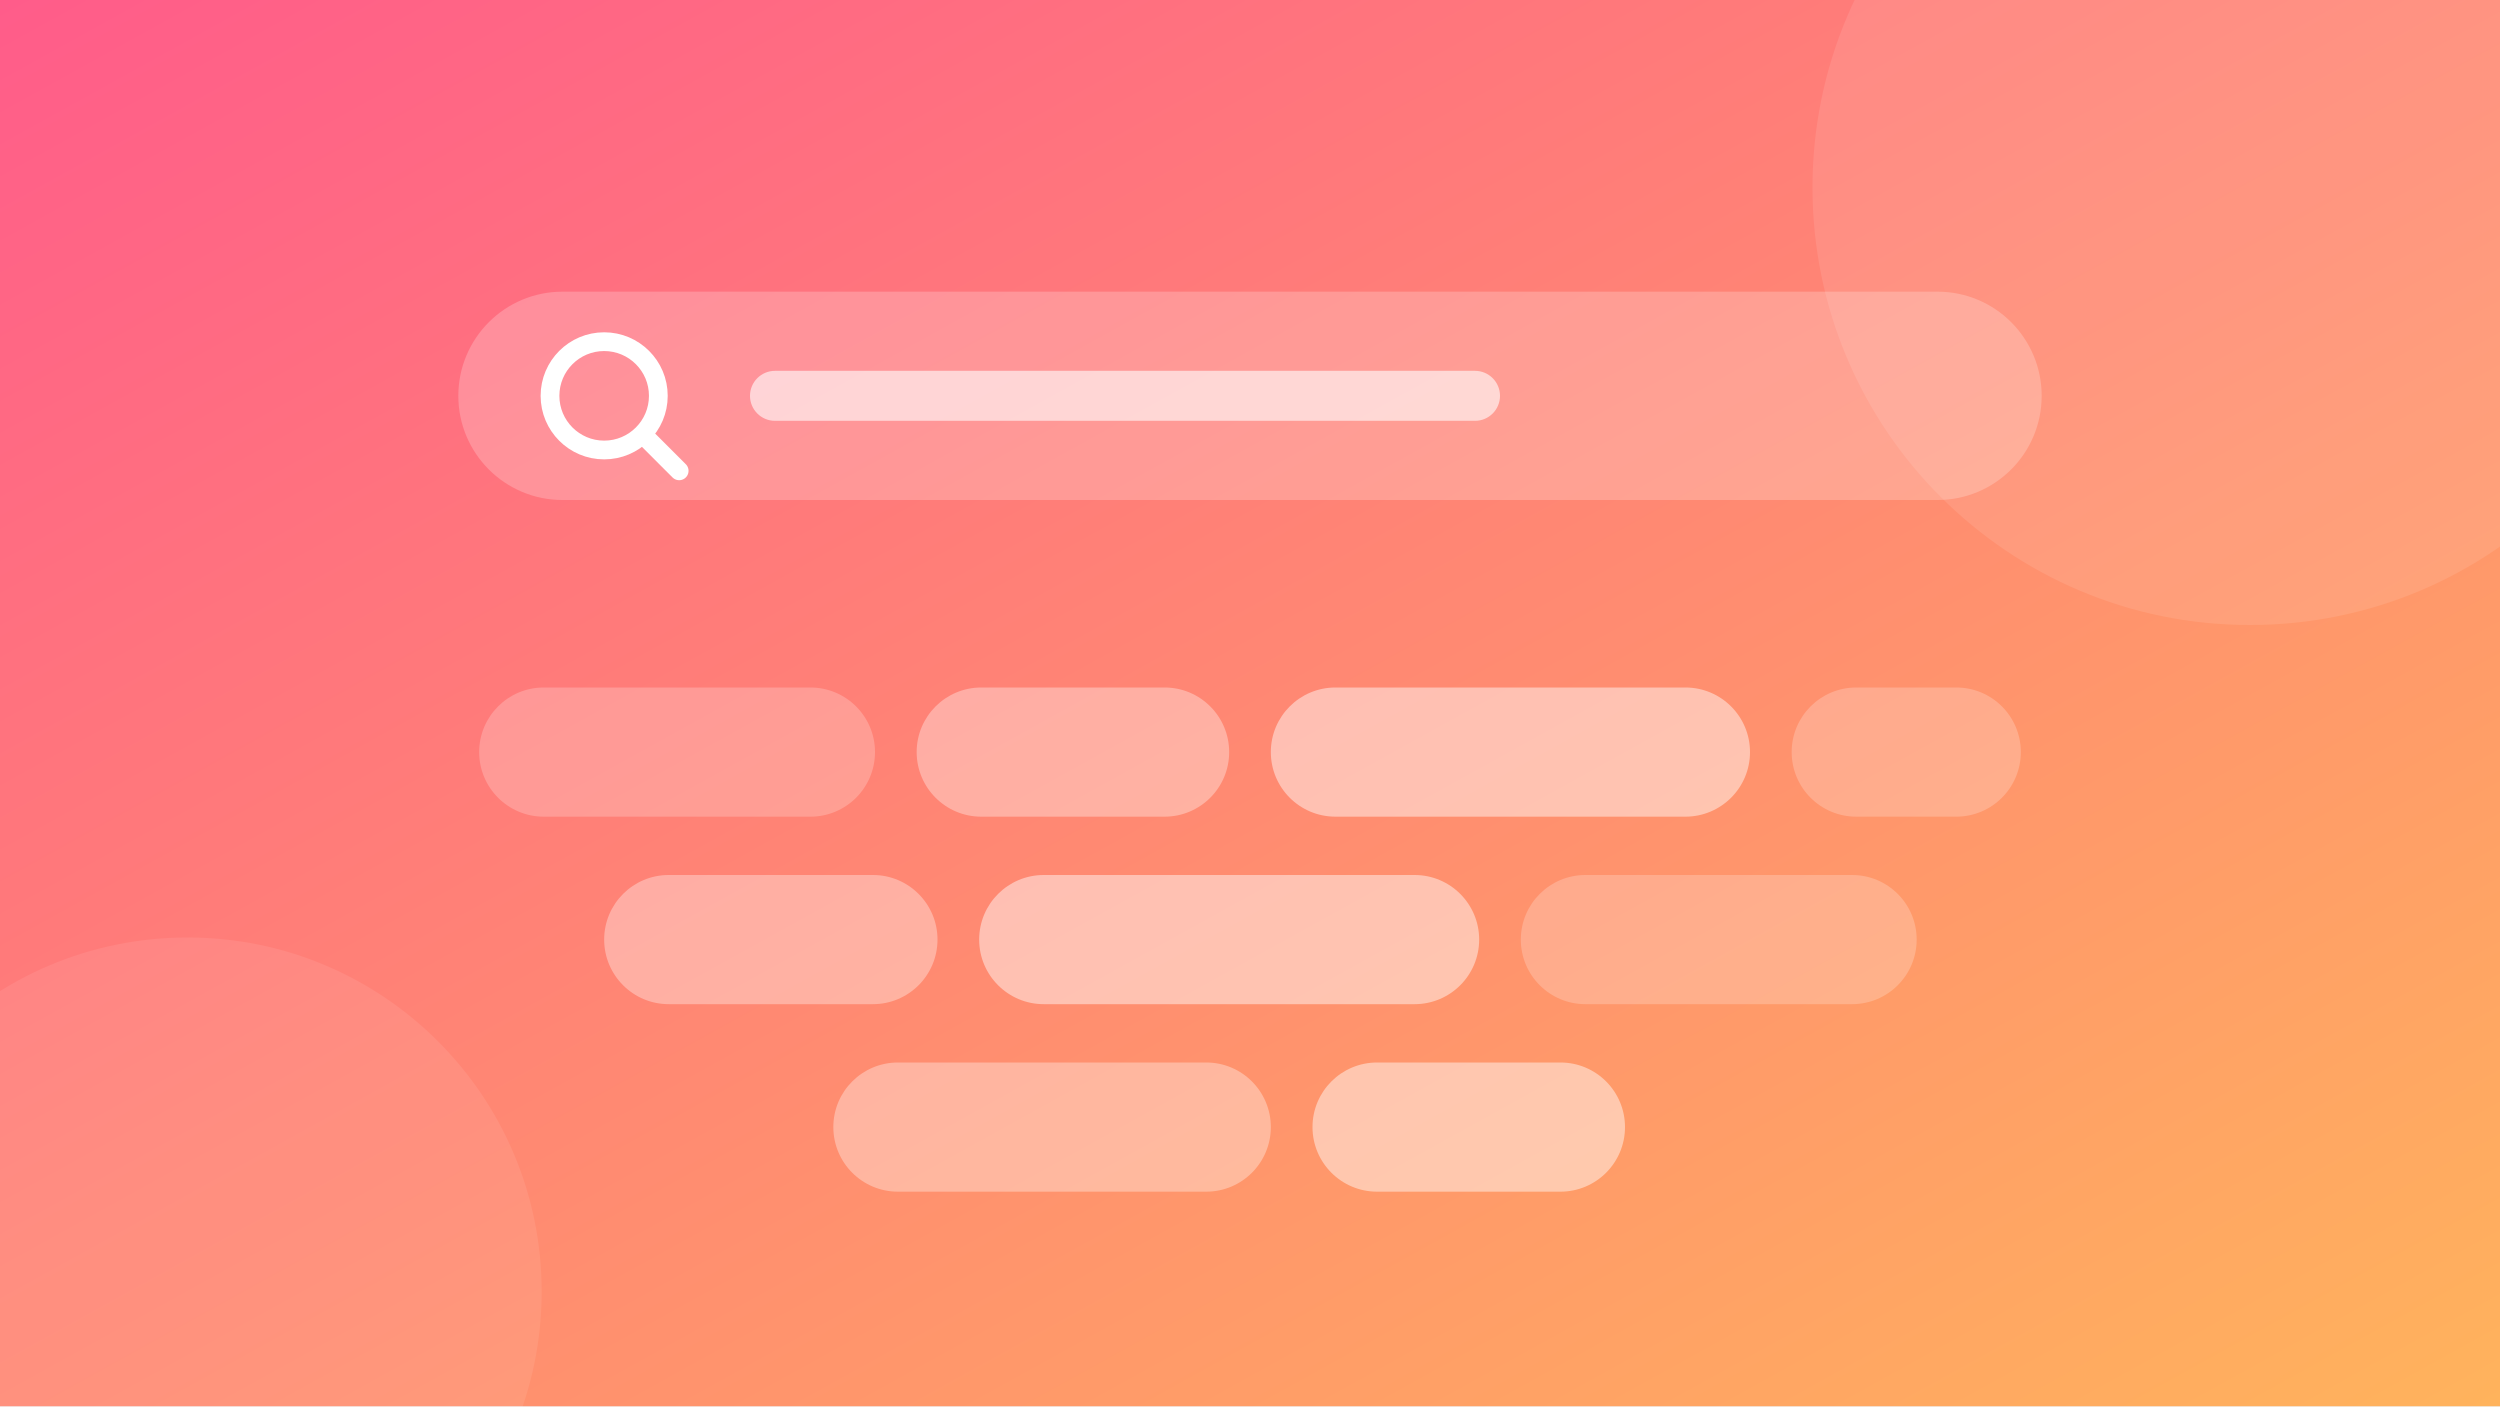
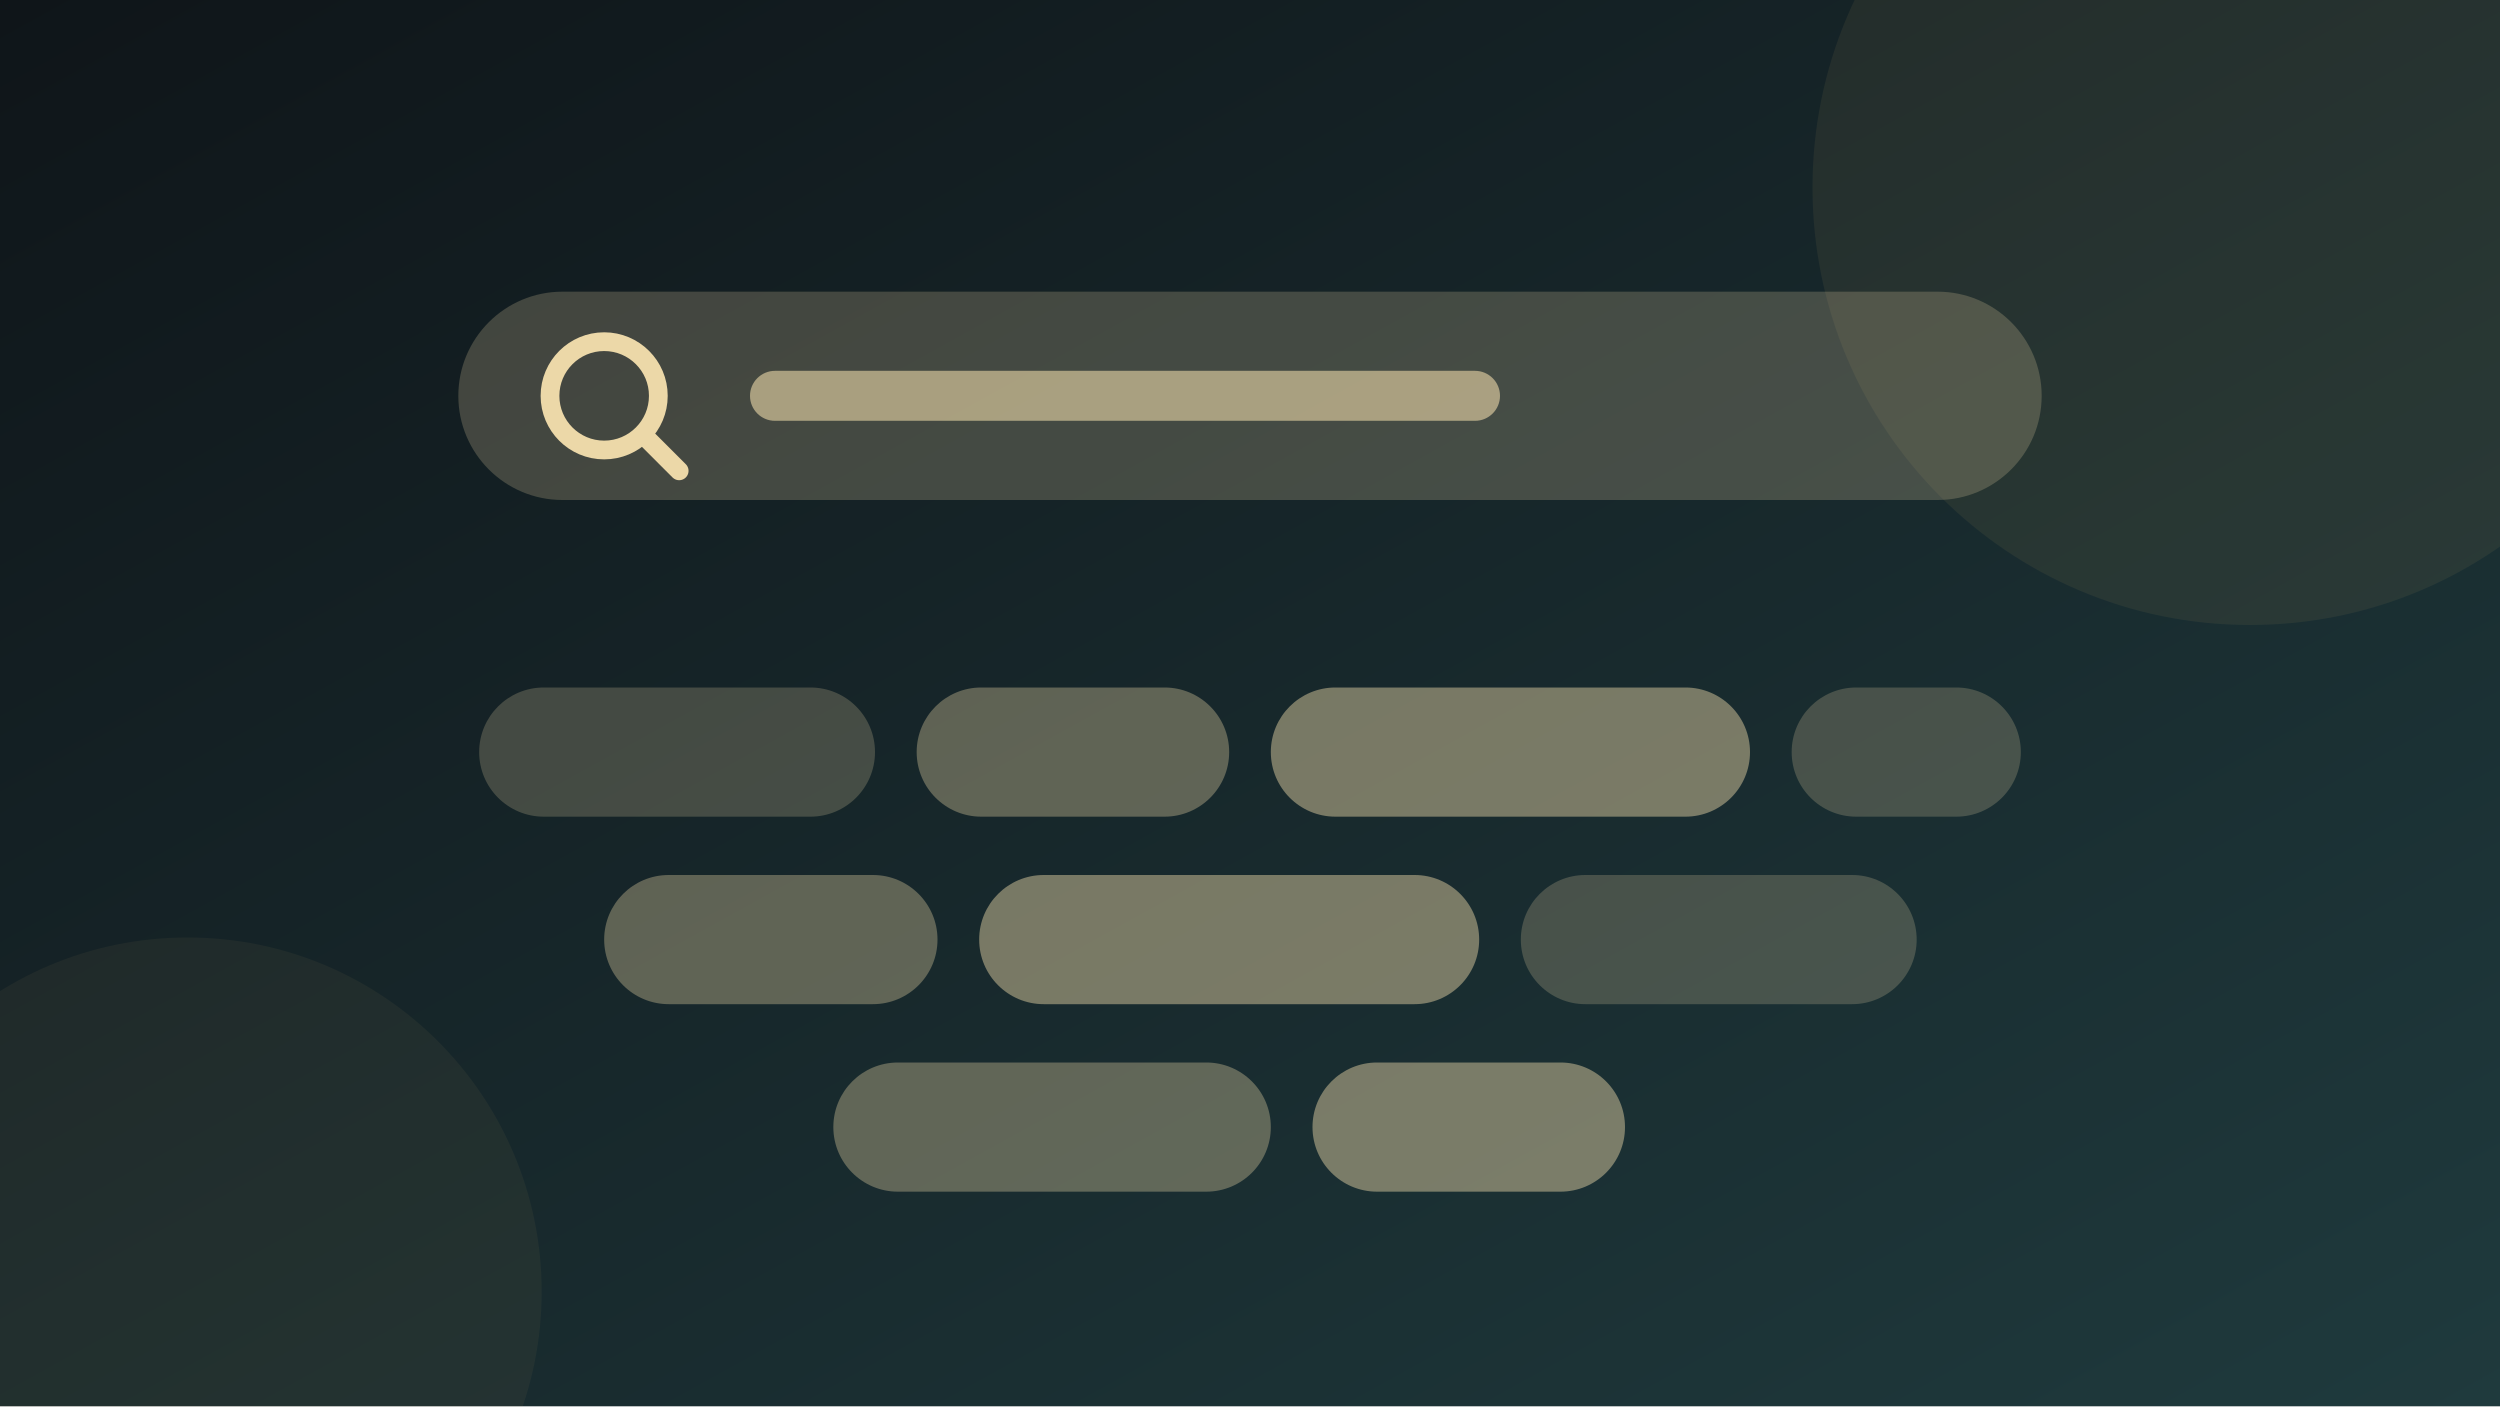
<svg xmlns="http://www.w3.org/2000/svg" viewBox="0 0 1200 675" role="img" aria-label="Search bar surrounded by keyword tags showing how keyword research finds search phrases">
  <defs>
    <linearGradient id="g" x1="0" y1="0" x2="1" y2="1">
-       <stop offset="0" stop-color="#ff5c8a" />
-       <stop offset="1" stop-color="#ffb35c" />
+       <stop offset="0" stop-color="#0f1519" />
+       <stop offset="1" stop-color="#1f3a3d" />
    </linearGradient>
  </defs>
  <rect width="1200" height="675" fill="url(#g)" />
-   <circle cx="1080" cy="90" r="210" fill="#fff" opacity=".1" />
-   <circle cx="90" cy="620" r="170" fill="#fff" opacity=".08" />
-   <rect x="220" y="140" width="760" height="100" rx="50" fill="#fff" opacity=".22" />
-   <circle cx="290" cy="190" r="26" stroke="#fff" fill="none" stroke-linecap="round" stroke-linejoin="round" stroke-width="9" />
-   <line x1="309" y1="209" x2="326" y2="226" stroke="#fff" fill="none" stroke-linecap="round" stroke-linejoin="round" stroke-width="9" />
-   <rect x="360" y="178" width="360" height="24" rx="12" fill="#fff" opacity=".6" />
-   <rect x="230" y="330" width="190" height="62" rx="31" fill="#fff" opacity="0.22" />
-   <rect x="440" y="330" width="150" height="62" rx="31" fill="#fff" opacity="0.34" />
-   <rect x="610" y="330" width="230" height="62" rx="31" fill="#fff" opacity="0.46" />
-   <rect x="860" y="330" width="110" height="62" rx="31" fill="#fff" opacity="0.22" />
-   <rect x="290" y="420" width="160" height="62" rx="31" fill="#fff" opacity="0.34" />
-   <rect x="470" y="420" width="240" height="62" rx="31" fill="#fff" opacity="0.46" />
-   <rect x="730" y="420" width="190" height="62" rx="31" fill="#fff" opacity="0.22" />
-   <rect x="400" y="510" width="210" height="62" rx="31" fill="#fff" opacity="0.34" />
-   <rect x="630" y="510" width="150" height="62" rx="31" fill="#fff" opacity="0.46" />
+   <circle cx="1080" cy="90" r="210" fill="#d4b06a" opacity=".08" />
+   <circle cx="90" cy="620" r="170" fill="#d4b06a" opacity=".06" />
+   <rect x="220" y="140" width="760" height="100" rx="50" fill="#ecd8a8" opacity=".22" />
+   <circle cx="290" cy="190" r="26" stroke="#ecd8a8" fill="none" stroke-linecap="round" stroke-linejoin="round" stroke-width="9" />
+   <line x1="309" y1="209" x2="326" y2="226" stroke="#ecd8a8" fill="none" stroke-linecap="round" stroke-linejoin="round" stroke-width="9" />
+   <rect x="360" y="178" width="360" height="24" rx="12" fill="#ecd8a8" opacity=".6" />
+   <rect x="230" y="330" width="190" height="62" rx="31" fill="#ecd8a8" opacity="0.22" />
+   <rect x="440" y="330" width="150" height="62" rx="31" fill="#ecd8a8" opacity="0.34" />
+   <rect x="610" y="330" width="230" height="62" rx="31" fill="#ecd8a8" opacity="0.46" />
+   <rect x="860" y="330" width="110" height="62" rx="31" fill="#ecd8a8" opacity="0.22" />
+   <rect x="290" y="420" width="160" height="62" rx="31" fill="#ecd8a8" opacity="0.34" />
+   <rect x="470" y="420" width="240" height="62" rx="31" fill="#ecd8a8" opacity="0.46" />
+   <rect x="730" y="420" width="190" height="62" rx="31" fill="#ecd8a8" opacity="0.22" />
+   <rect x="400" y="510" width="210" height="62" rx="31" fill="#ecd8a8" opacity="0.34" />
+   <rect x="630" y="510" width="150" height="62" rx="31" fill="#ecd8a8" opacity="0.46" />
</svg>
